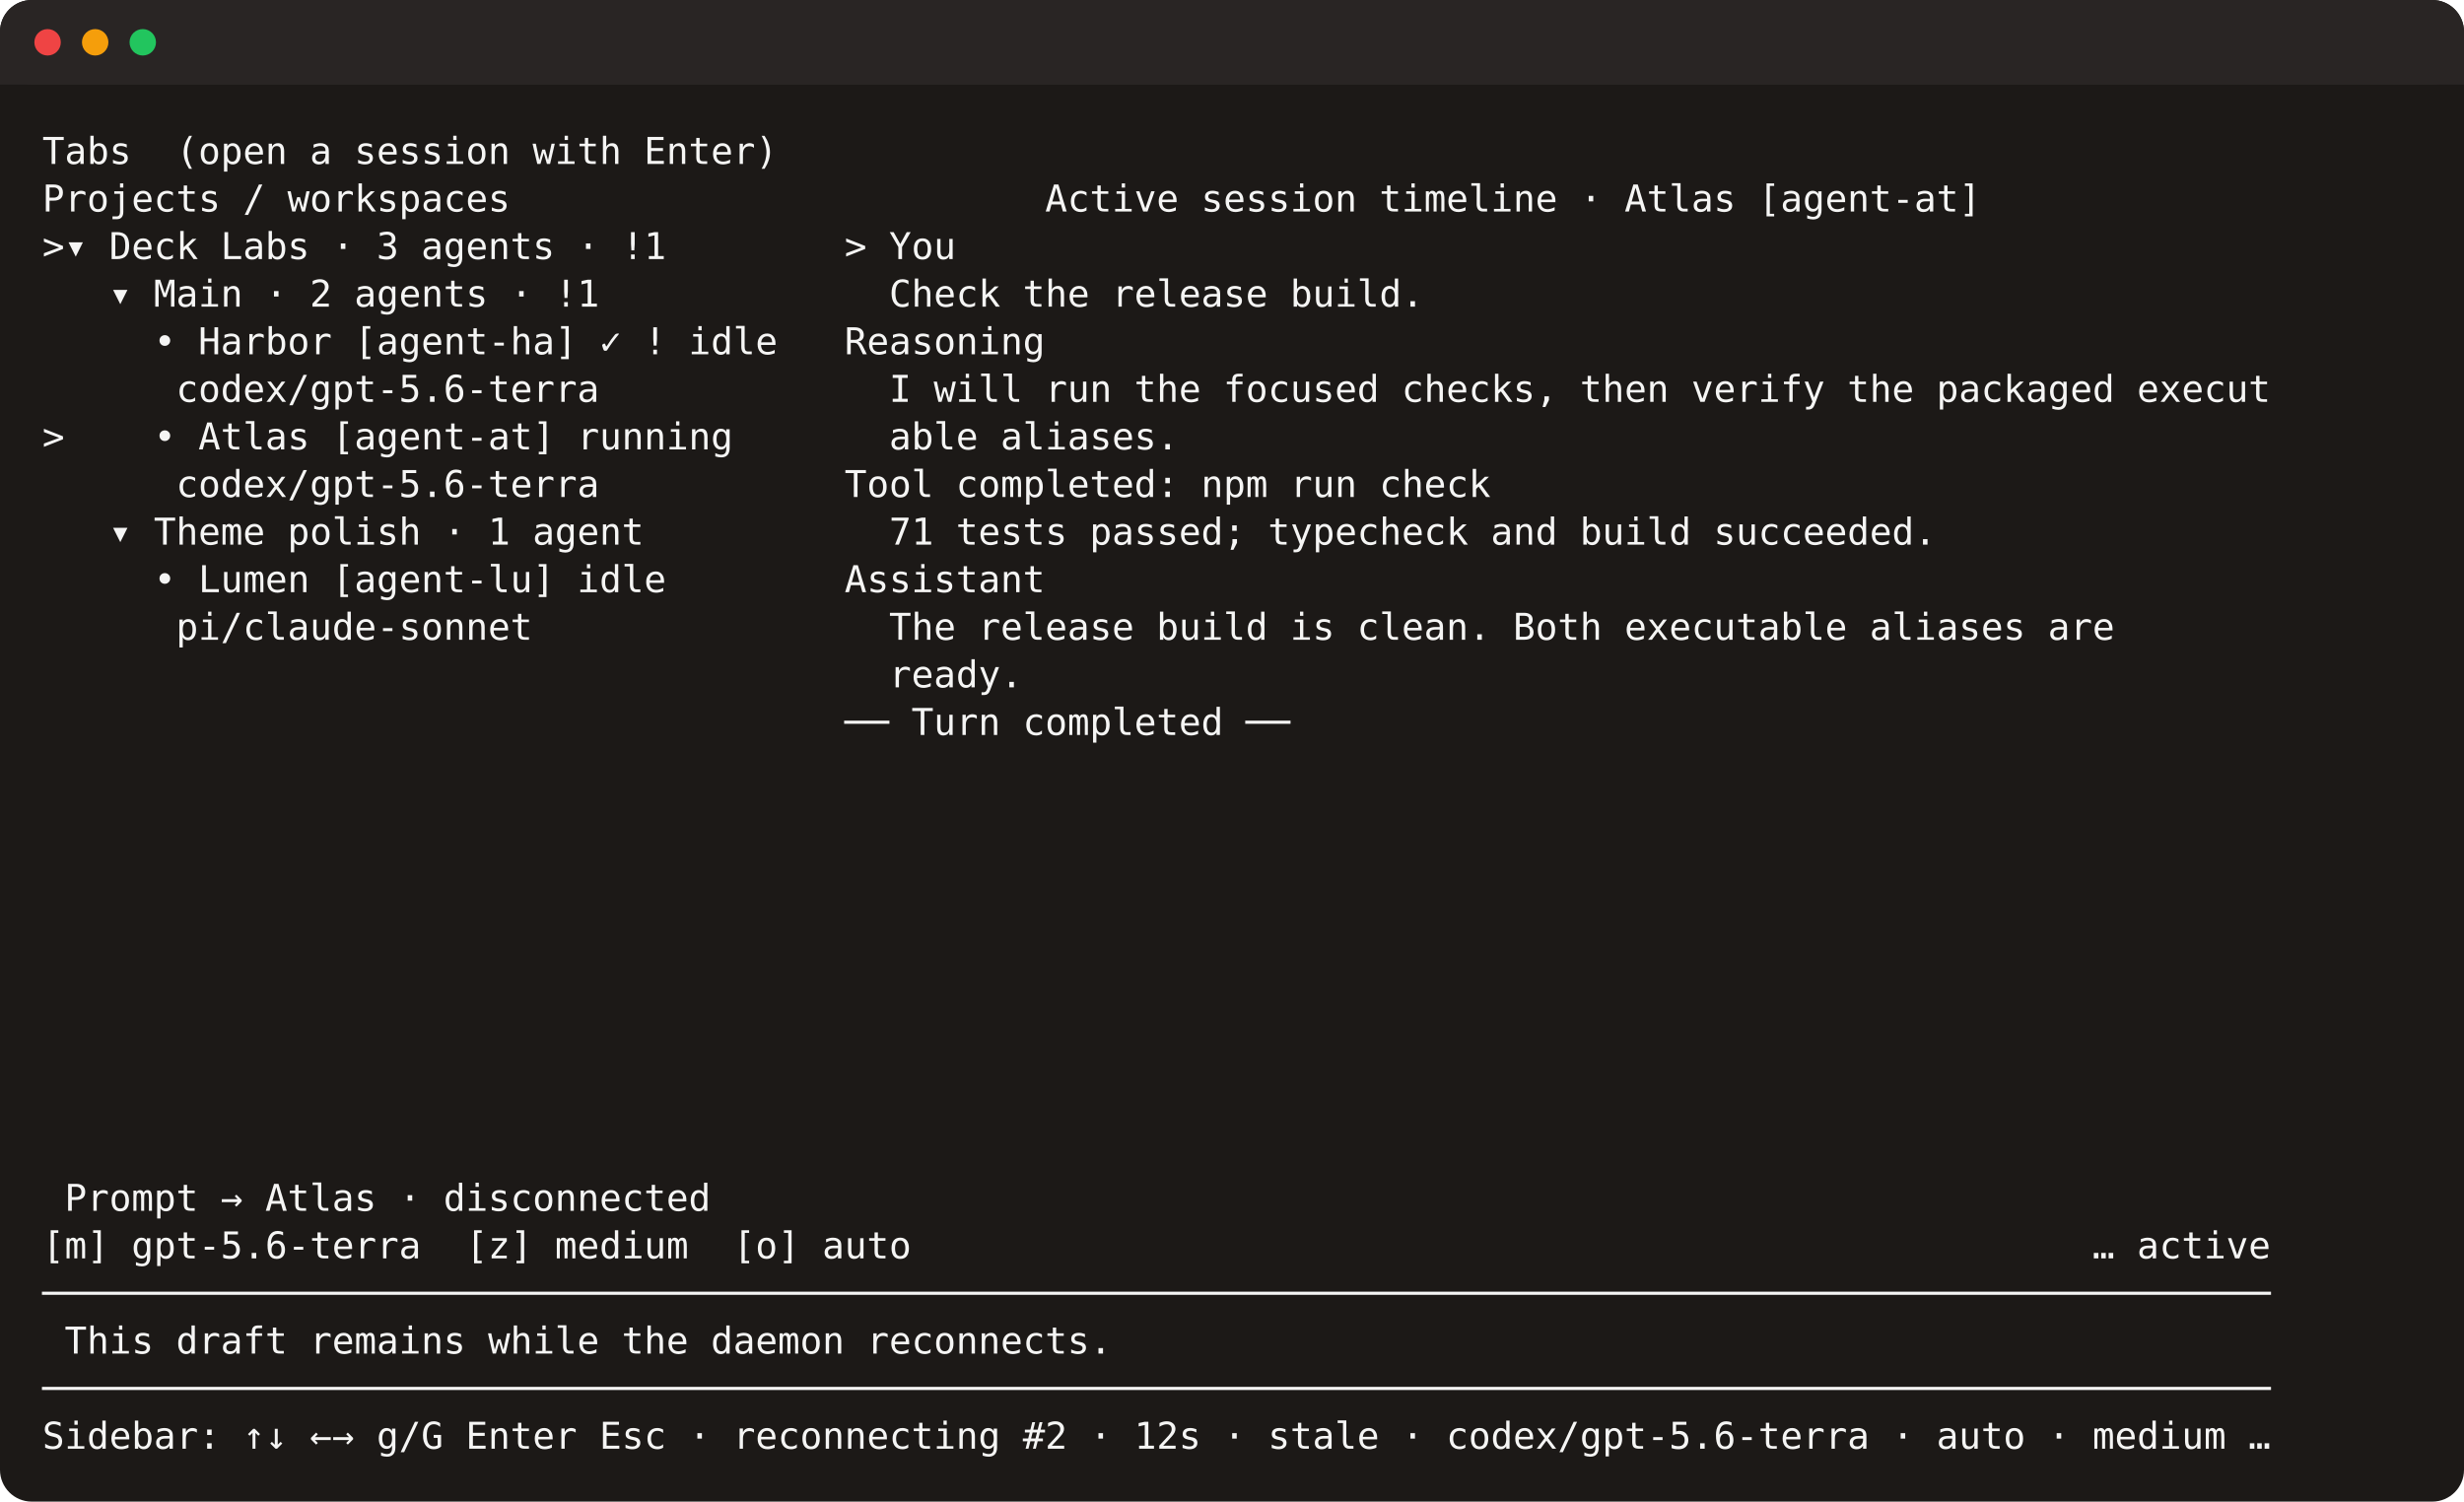
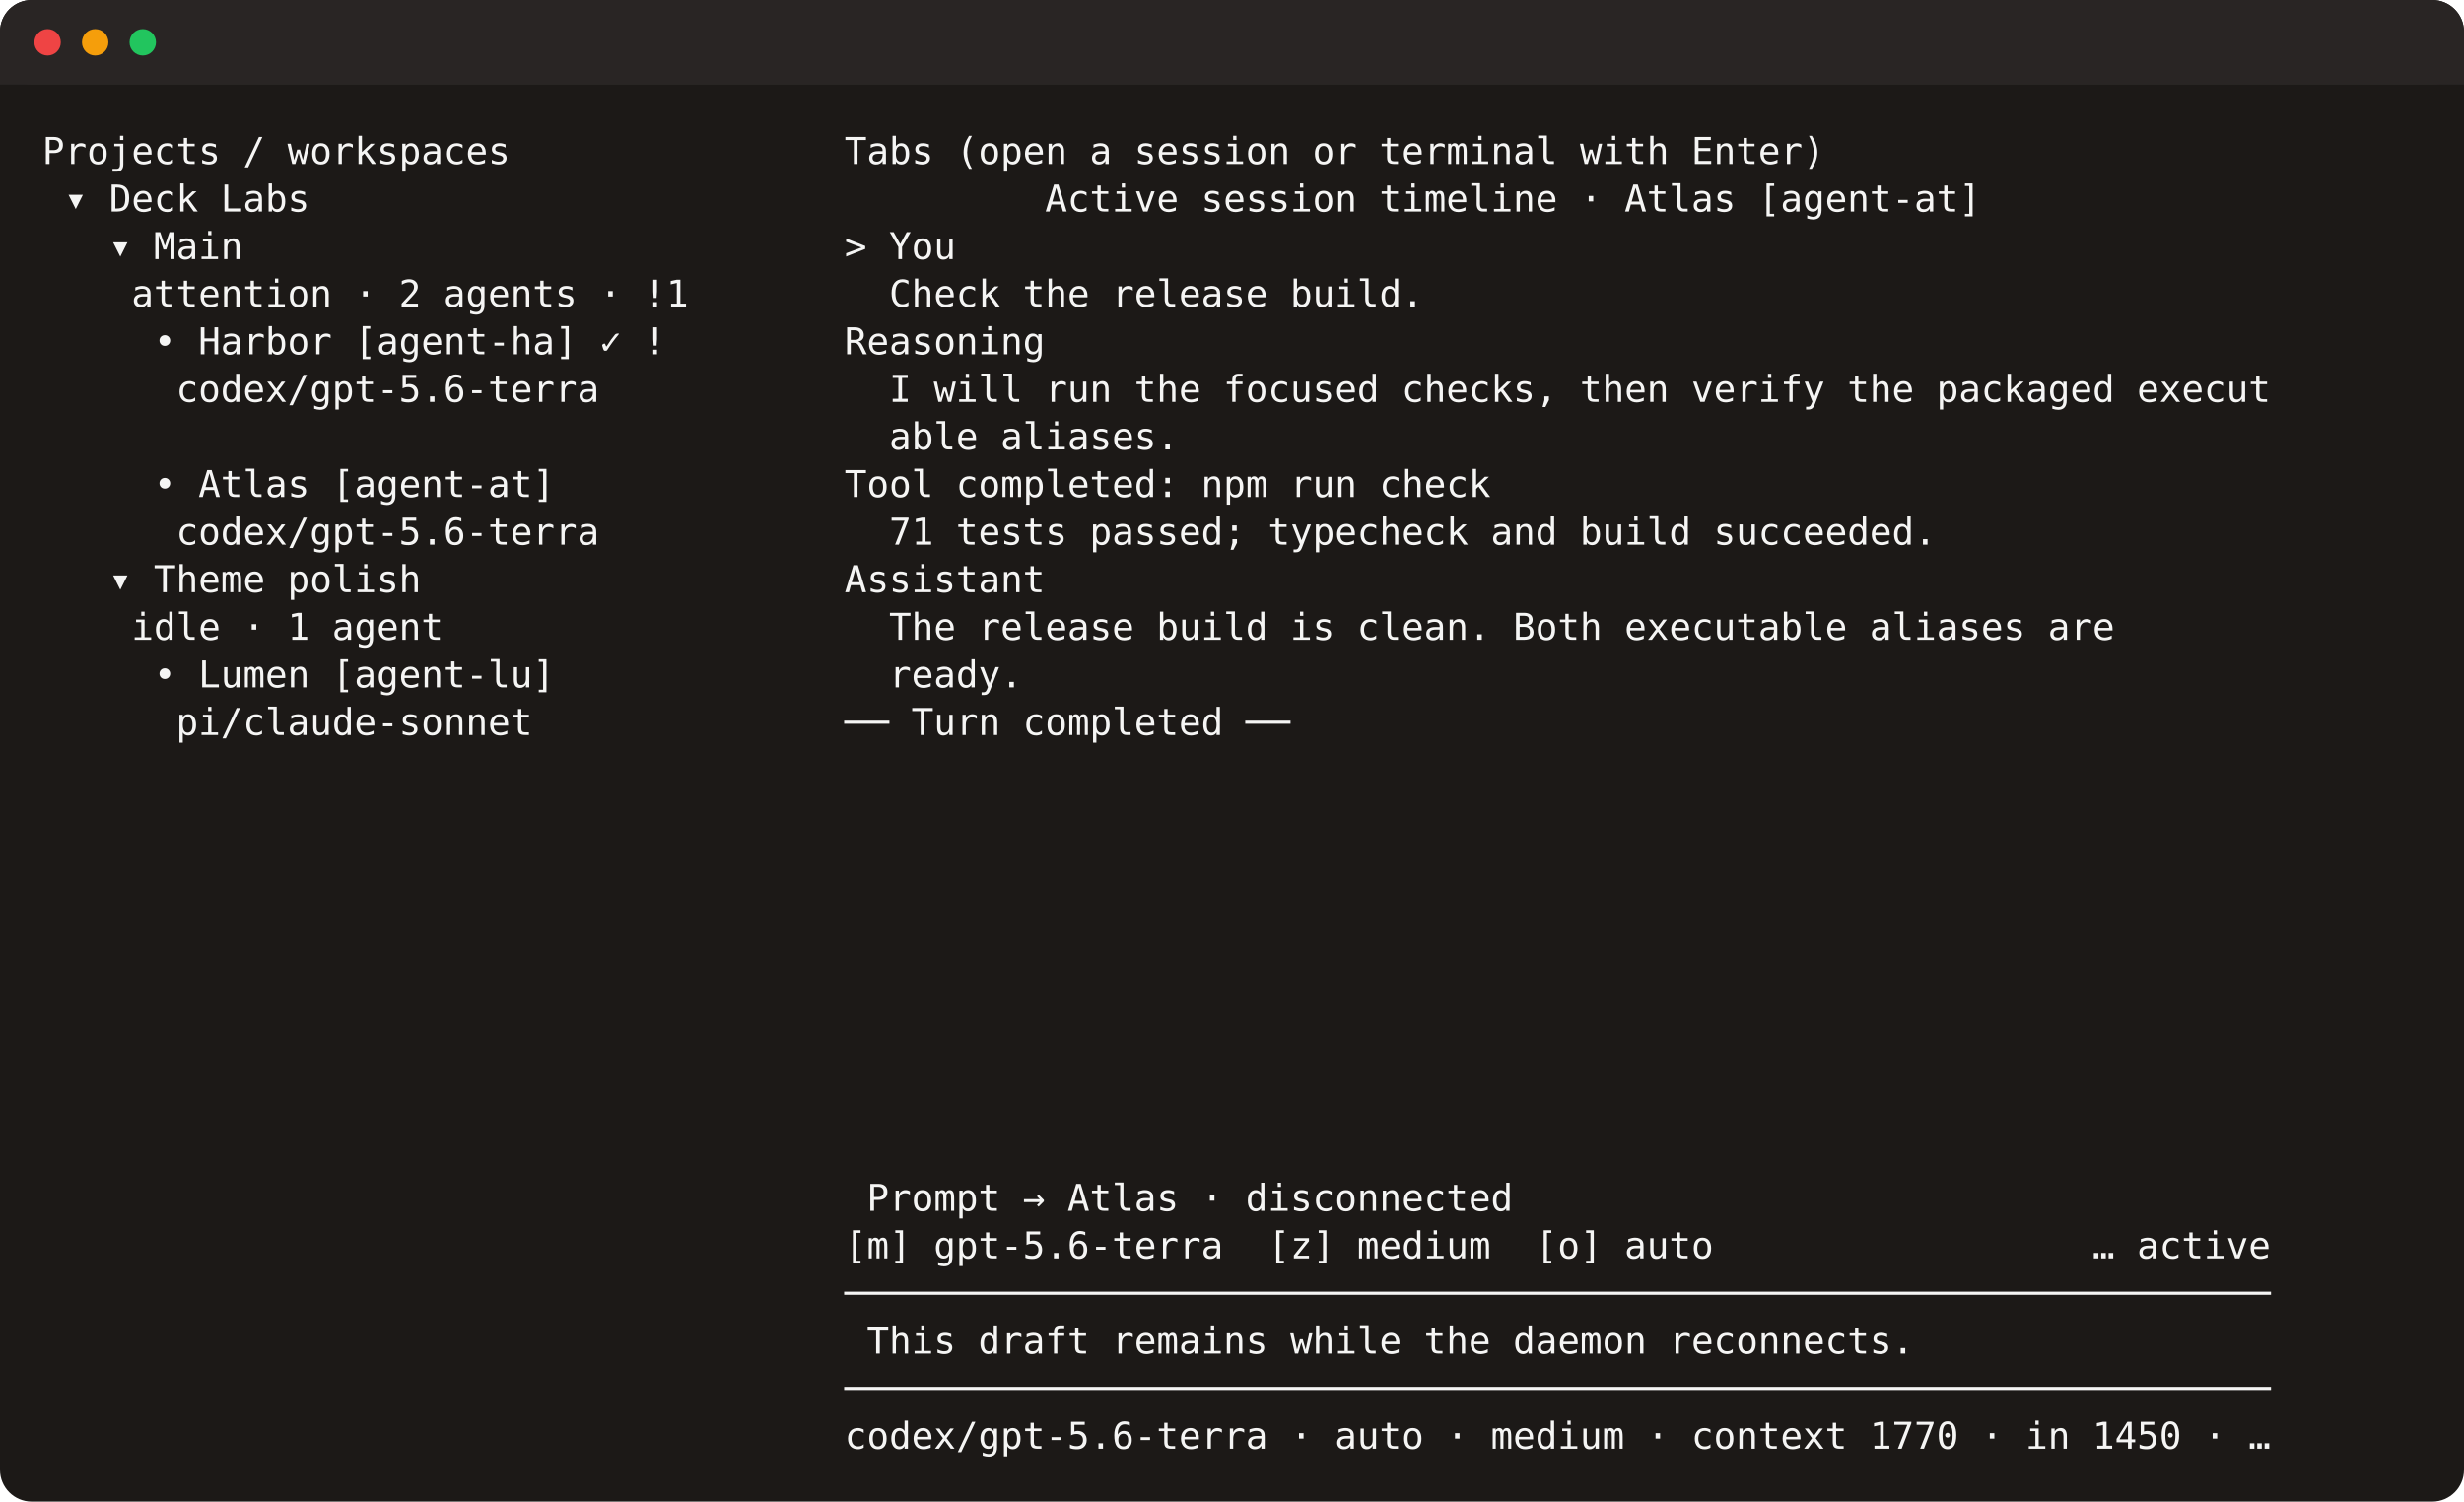
<svg xmlns="http://www.w3.org/2000/svg" width="932" height="568" viewBox="0 0 932 568">
  <rect width="932" height="568" rx="12" fill="#1c1917" />
  <rect width="932" height="32" rx="12" fill="#292524" />
  <rect y="20" width="932" height="12" fill="#292524" />
  <circle cx="18" cy="16" r="5" fill="#ef4444" />
  <circle cx="36" cy="16" r="5" fill="#f59e0b" />
  <circle cx="54" cy="16" r="5" fill="#22c55e" />
  <g fill="#f5f5f4" font-family="SFMono-Regular, Menlo, Consolas, monospace" font-size="14" xml:space="preserve">
-     <text x="16" y="62">Tabs  (open a session with Enter)</text>
-     <text x="16" y="80">Projects / workspaces                        Active session timeline · Atlas [agent-at]             </text>
-     <text x="16" y="98">&gt;▾ Deck Labs · 3 agents · !1        &gt; You                                                           </text>
-     <text x="16" y="116">   ▾ Main · 2 agents · !1             Check the release build.                                      </text>
-     <text x="16" y="134">     • Harbor [agent-ha] ✓ ! idle   Reasoning                                                       </text>
+     <text x="16" y="62">Projects / workspaces               Tabs (open a session or terminal with Enter)                    </text>
+     <text x="16" y="80"> ▾ Deck Labs                                 Active session timeline · Atlas [agent-at]             </text>
+     <text x="16" y="98">   ▾ Main                           &gt; You                                                           </text>
+     <text x="16" y="116">    attention · 2 agents · !1         Check the release build.                                      </text>
+     <text x="16" y="134">     • Harbor [agent-ha] ✓ !        Reasoning                                                       </text>
    <text x="16" y="152">      codex/gpt-5.6-terra             I will run the focused checks, then verify the packaged execut</text>
-     <text x="16" y="170">&gt;    • Atlas [agent-at] running       able aliases.                                                 </text>
-     <text x="16" y="188">      codex/gpt-5.6-terra           Tool completed: npm run check                                   </text>
-     <text x="16" y="206">   ▾ Theme polish · 1 agent           71 tests passed; typecheck and build succeeded.               </text>
-     <text x="16" y="224">     • Lumen [agent-lu] idle        Assistant                                                       </text>
-     <text x="16" y="242">      pi/claude-sonnet                The release build is clean. Both executable aliases are       </text>
-     <text x="16" y="260">                                      ready.                                                        </text>
-     <text x="16" y="278">                                    ── Turn completed ──                                            </text>
+     <text x="16" y="170">                                      able aliases.                                                 </text>
+     <text x="16" y="188">     • Atlas [agent-at]             Tool completed: npm run check                                   </text>
+     <text x="16" y="206">      codex/gpt-5.6-terra             71 tests passed; typecheck and build succeeded.               </text>
+     <text x="16" y="224">   ▾ Theme polish                   Assistant                                                       </text>
+     <text x="16" y="242">    idle · 1 agent                    The release build is clean. Both executable aliases are       </text>
+     <text x="16" y="260">     • Lumen [agent-lu]               ready.                                                        </text>
+     <text x="16" y="278">      pi/claude-sonnet              ── Turn completed ──                                            </text>
    <text x="16" y="296" />
    <text x="16" y="314" />
    <text x="16" y="332" />
    <text x="16" y="350" />
    <text x="16" y="368" />
    <text x="16" y="386" />
    <text x="16" y="404" />
    <text x="16" y="422" />
    <text x="16" y="440" />
-     <text x="16" y="458"> Prompt → Atlas · disconnected</text>
-     <text x="16" y="476">[m] gpt-5.6-terra  [z] medium  [o] auto                                                     … active</text>
-     <text x="16" y="494">────────────────────────────────────────────────────────────────────────────────────────────────────</text>
-     <text x="16" y="512"> This draft remains while the daemon reconnects.                                                    </text>
-     <text x="16" y="530">────────────────────────────────────────────────────────────────────────────────────────────────────</text>
-     <text x="16" y="548">Sidebar: ↑↓ ←→ g/G Enter Esc · reconnecting #2 · 12s · stale · codex/gpt-5.6-terra · auto · medium …</text>
+     <text x="16" y="458">                                     Prompt → Atlas · disconnected                                  </text>
+     <text x="16" y="476">                                    [m] gpt-5.6-terra  [z] medium  [o] auto                 … active</text>
+     <text x="16" y="494">                                    ────────────────────────────────────────────────────────────────</text>
+     <text x="16" y="512">                                     This draft remains while the daemon reconnects.                </text>
+     <text x="16" y="530">                                    ────────────────────────────────────────────────────────────────</text>
+     <text x="16" y="548">                                    codex/gpt-5.6-terra · auto · medium · context 1770 · in 1450 · …</text>
  </g>
</svg>
